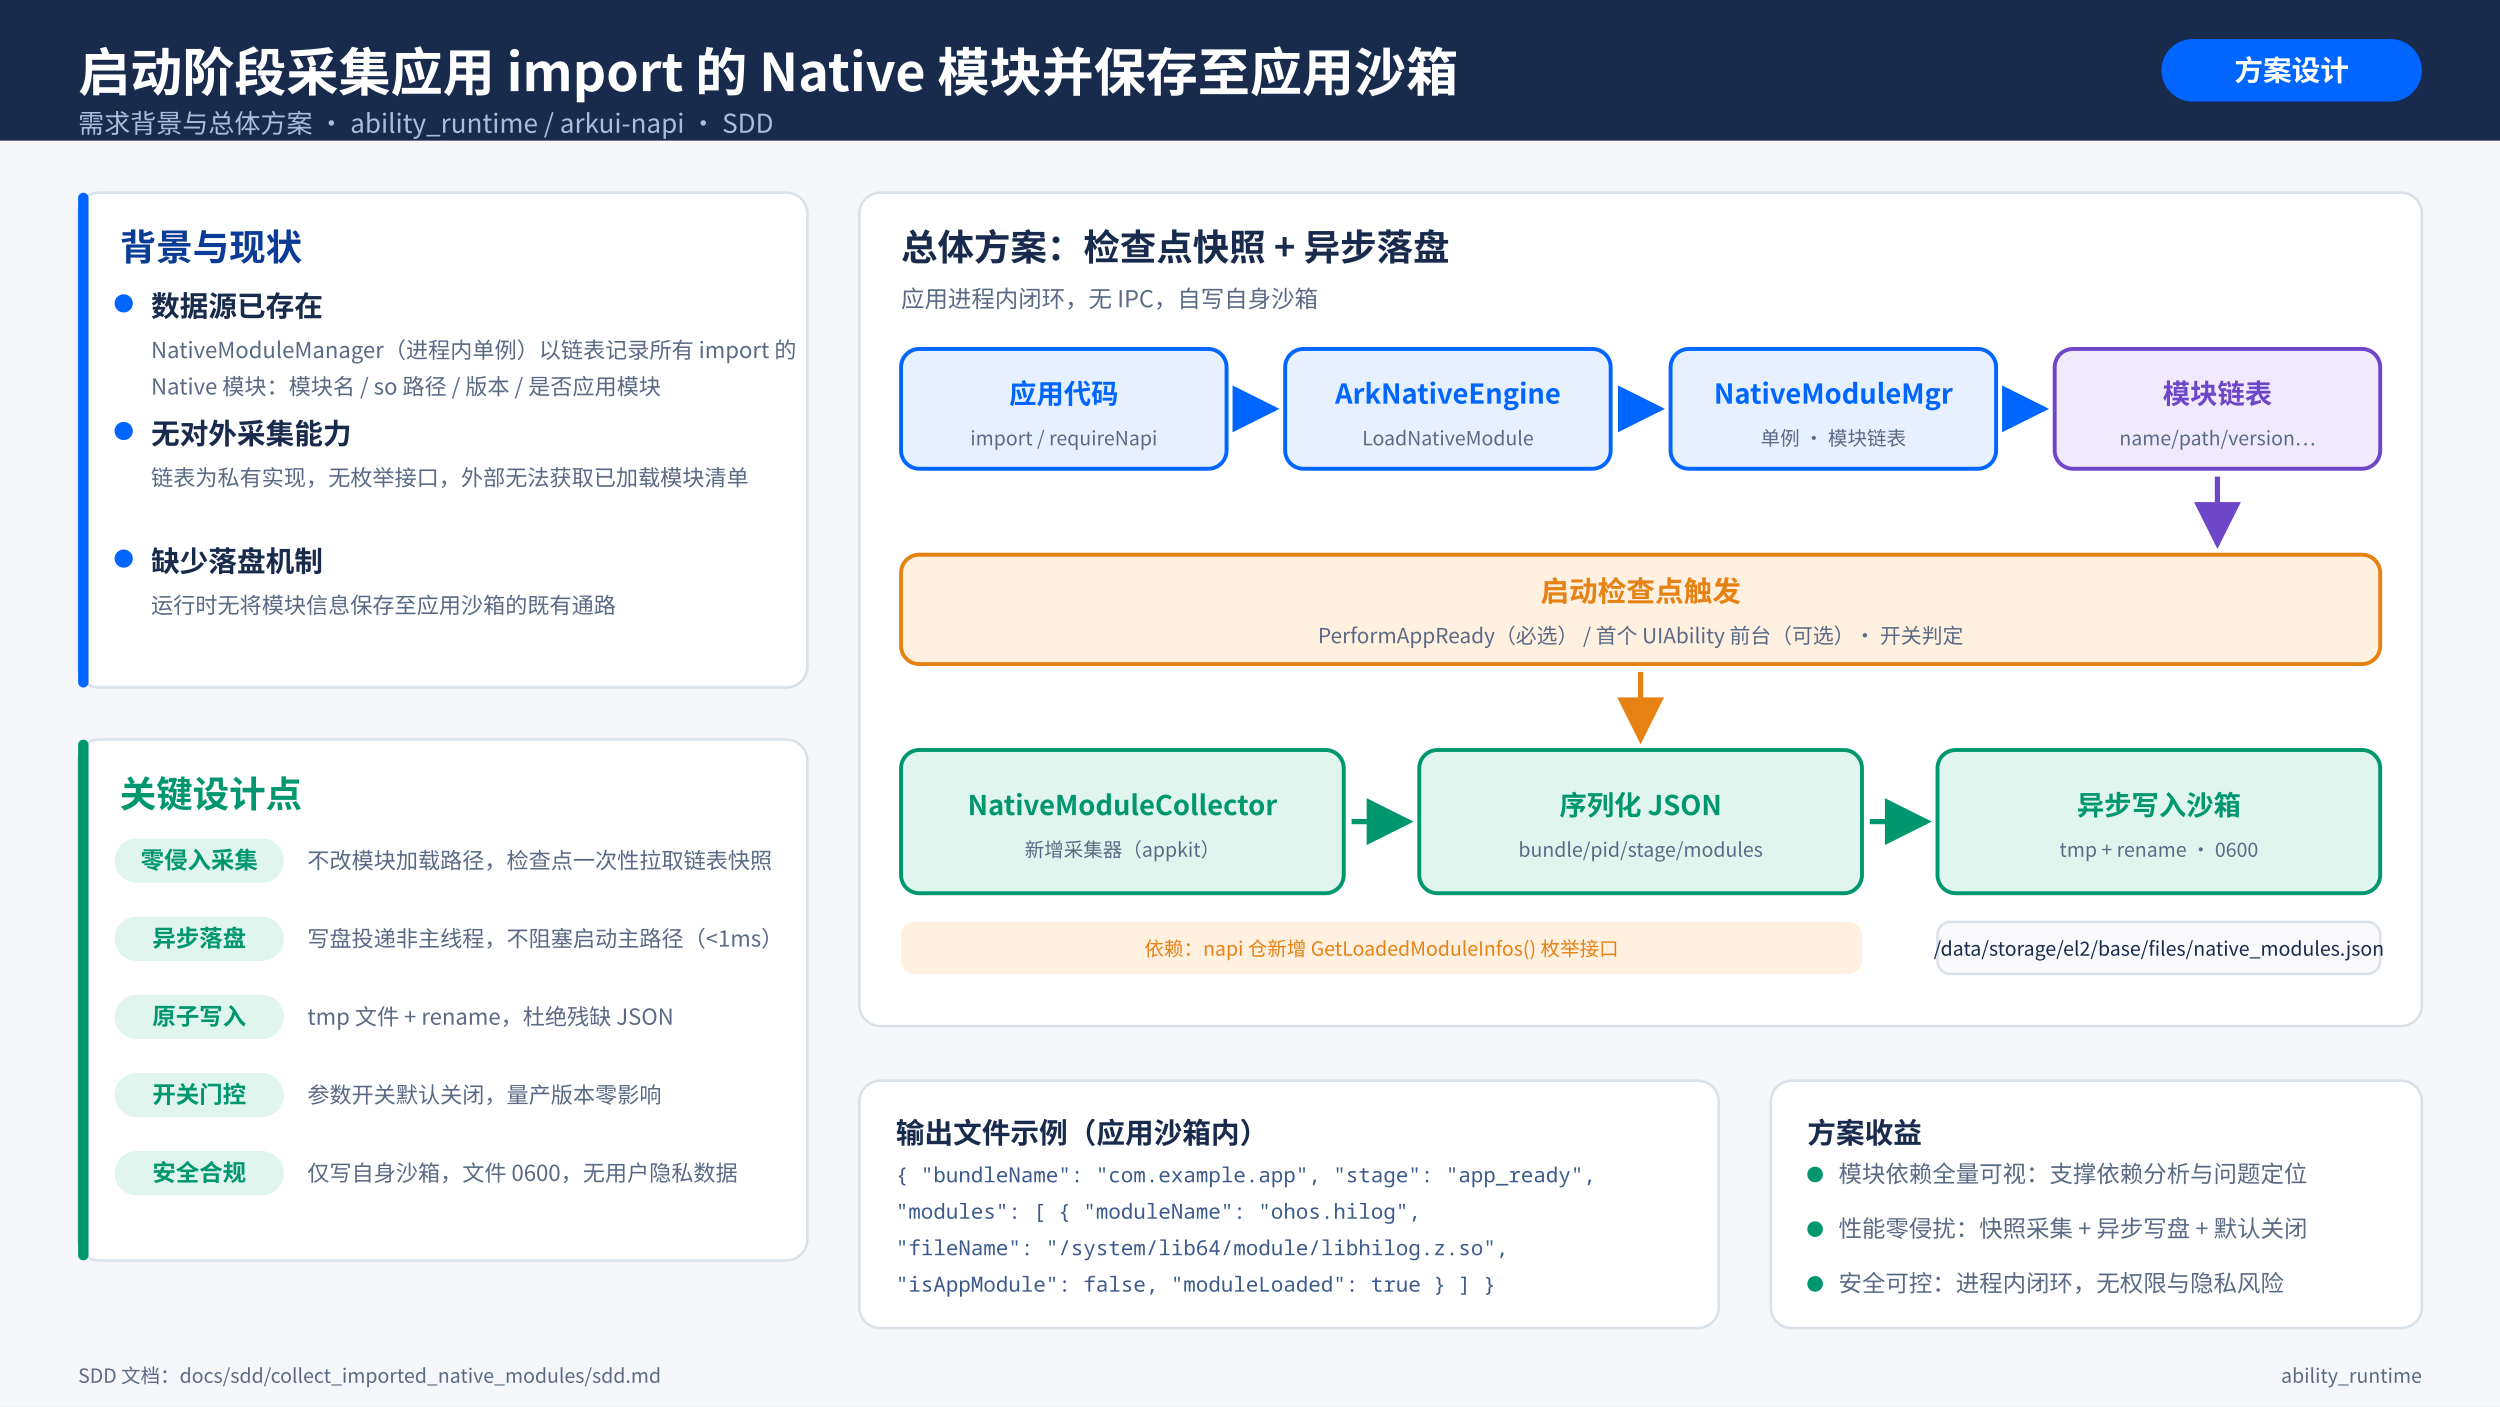
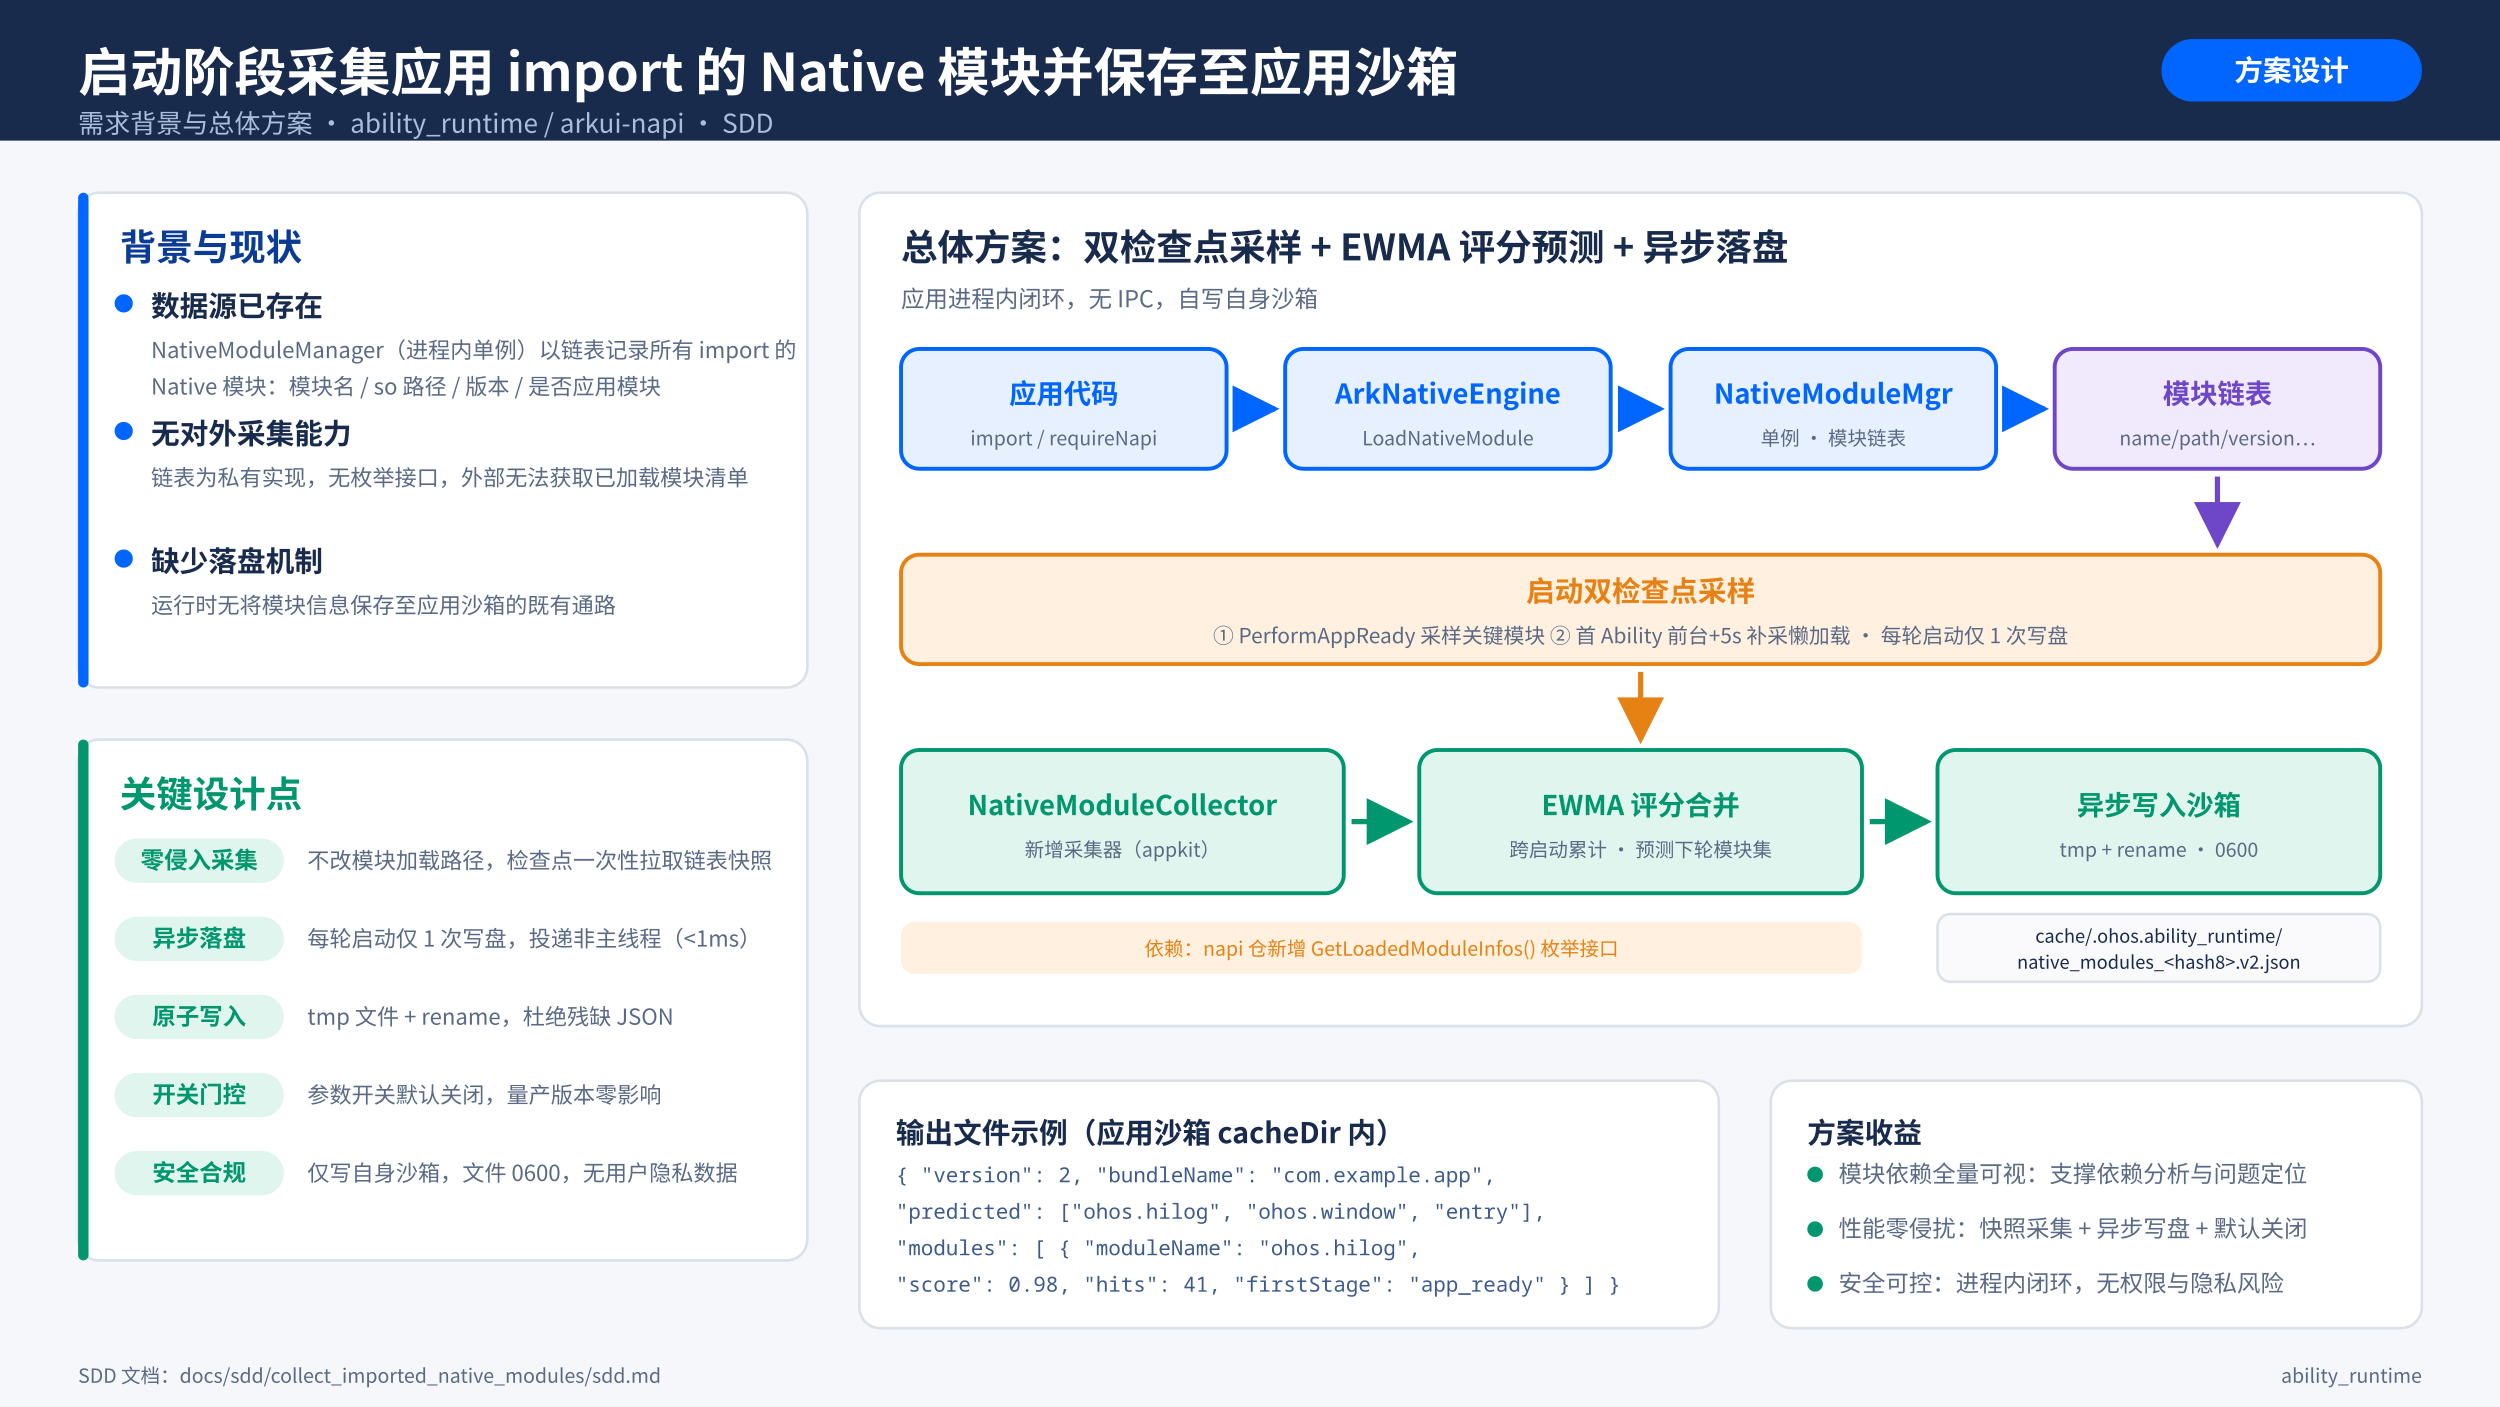
<svg xmlns="http://www.w3.org/2000/svg" width="1920" height="1080" viewBox="0 0 1920 1080" font-family="Noto Sans CJK SC, PingFang SC, Microsoft YaHei, sans-serif">
  <defs>
    <marker id="arrBlue" viewBox="0 0 10 10" refX="9" refY="5" markerWidth="9" markerHeight="9" orient="auto-start-reverse">
      <path d="M0,0 L10,5 L0,10 z" fill="#0066FF" />
    </marker>
    <marker id="arrPurple" viewBox="0 0 10 10" refX="9" refY="5" markerWidth="9" markerHeight="9" orient="auto-start-reverse">
      <path d="M0,0 L10,5 L0,10 z" fill="#6E46C8" />
    </marker>
    <marker id="arrOrange" viewBox="0 0 10 10" refX="9" refY="5" markerWidth="9" markerHeight="9" orient="auto-start-reverse">
      <path d="M0,0 L10,5 L0,10 z" fill="#E68214" />
    </marker>
    <marker id="arrGreen" viewBox="0 0 10 10" refX="9" refY="5" markerWidth="9" markerHeight="9" orient="auto-start-reverse">
      <path d="M0,0 L10,5 L0,10 z" fill="#00966E" />
    </marker>
  </defs>
  <rect width="1920" height="1080" fill="#F5F7FA" />
  <rect x="0" y="0" width="1920" height="108" fill="#182B4D" />
  <text x="60" y="70" font-size="40" font-weight="bold" fill="#FFFFFF">启动阶段采集应用 import 的 Native 模块并保存至应用沙箱</text>
  <text x="60" y="102" font-size="20" fill="#AABEDC">需求背景与总体方案  ·  ability_runtime / arkui-napi  ·  SDD</text>
  <rect x="1660" y="30" width="200" height="48" rx="24" fill="#0066FF" />
  <text x="1760" y="62" font-size="22" font-weight="bold" fill="#FFFFFF" text-anchor="middle">方案设计</text>
  <rect x="60" y="148" width="560" height="380" rx="16" fill="#FFFFFF" stroke="#DAE1E9" stroke-width="2" />
  <rect x="60" y="148" width="8" height="380" rx="4" fill="#0066FF" />
  <text x="92" y="200" font-size="28" font-weight="bold" fill="#0A3C96">背景与现状</text>
  <rect x="88" y="226" width="14" height="14" rx="7" fill="#0066FF" />
  <text x="116" y="243" font-size="22" font-weight="bold" fill="#182B4D">数据源已存在</text>
  <text x="116" y="275" font-size="17" fill="#5A6A85">NativeModuleManager（进程内单例）以链表记录所有 import 的</text>
  <text x="116" y="303" font-size="17" fill="#5A6A85">Native 模块：模块名 / so 路径 / 版本 / 是否应用模块</text>
  <rect x="88" y="324" width="14" height="14" rx="7" fill="#0066FF" />
  <text x="116" y="341" font-size="22" font-weight="bold" fill="#182B4D">无对外采集能力</text>
  <text x="116" y="373" font-size="17" fill="#5A6A85">链表为私有实现，无枚举接口，外部无法获取已加载模块清单</text>
  <rect x="88" y="422" width="14" height="14" rx="7" fill="#0066FF" />
  <text x="116" y="439" font-size="22" font-weight="bold" fill="#182B4D">缺少落盘机制</text>
  <text x="116" y="471" font-size="17" fill="#5A6A85">运行时无将模块信息保存至应用沙箱的既有通路</text>
  <rect x="60" y="568" width="560" height="400" rx="16" fill="#FFFFFF" stroke="#DAE1E9" stroke-width="2" />
  <rect x="60" y="568" width="8" height="400" rx="4" fill="#00966E" />
  <text x="92" y="620" font-size="28" font-weight="bold" fill="#00966E">关键设计点</text>
  <rect x="88" y="644" width="130" height="34" rx="17" fill="#E0F5EE" />
  <text x="153" y="667" font-size="18" font-weight="bold" fill="#00966E" text-anchor="middle">零侵入采集</text>
  <text x="236" y="667" font-size="17" fill="#5A6A85">不改模块加载路径，检查点一次性拉取链表快照</text>
  <rect x="88" y="704" width="130" height="34" rx="17" fill="#E0F5EE" />
  <text x="153" y="727" font-size="18" font-weight="bold" fill="#00966E" text-anchor="middle">异步落盘</text>
-   <text x="236" y="727" font-size="17" fill="#5A6A85">写盘投递非主线程，不阻塞启动主路径（&lt;1ms）</text>
+   <text x="236" y="727" font-size="17" fill="#5A6A85">每轮启动仅 1 次写盘，投递非主线程（&lt;1ms）</text>
  <rect x="88" y="764" width="130" height="34" rx="17" fill="#E0F5EE" />
  <text x="153" y="787" font-size="18" font-weight="bold" fill="#00966E" text-anchor="middle">原子写入</text>
  <text x="236" y="787" font-size="17" fill="#5A6A85">tmp 文件 + rename，杜绝残缺 JSON</text>
  <rect x="88" y="824" width="130" height="34" rx="17" fill="#E0F5EE" />
  <text x="153" y="847" font-size="18" font-weight="bold" fill="#00966E" text-anchor="middle">开关门控</text>
  <text x="236" y="847" font-size="17" fill="#5A6A85">参数开关默认关闭，量产版本零影响</text>
  <rect x="88" y="884" width="130" height="34" rx="17" fill="#E0F5EE" />
  <text x="153" y="907" font-size="18" font-weight="bold" fill="#00966E" text-anchor="middle">安全合规</text>
  <text x="236" y="907" font-size="17" fill="#5A6A85">仅写自身沙箱，文件 0600，无用户隐私数据</text>
  <rect x="660" y="148" width="1200" height="640" rx="16" fill="#FFFFFF" stroke="#DAE1E9" stroke-width="2" />
-   <text x="692" y="200" font-size="28" font-weight="bold" fill="#182B4D">总体方案：检查点快照 + 异步落盘</text>
+   <text x="692" y="200" font-size="28" font-weight="bold" fill="#182B4D">总体方案：双检查点采样 + EWMA 评分预测 + 异步落盘</text>
  <text x="692" y="236" font-size="18" fill="#5A6A85">应用进程内闭环，无 IPC，自写自身沙箱</text>
  <rect x="692" y="268" width="250" height="92" rx="14" fill="#E6F0FF" stroke="#0066FF" stroke-width="3" />
  <text x="817" y="310" font-size="21" font-weight="bold" fill="#0066FF" text-anchor="middle">应用代码</text>
  <text x="817" y="342" font-size="15" fill="#5A6A85" text-anchor="middle">import / requireNapi</text>
  <rect x="987" y="268" width="250" height="92" rx="14" fill="#E6F0FF" stroke="#0066FF" stroke-width="3" />
  <text x="1112" y="310" font-size="21" font-weight="bold" fill="#0066FF" text-anchor="middle">ArkNativeEngine</text>
  <text x="1112" y="342" font-size="15" fill="#5A6A85" text-anchor="middle">LoadNativeModule</text>
  <rect x="1283" y="268" width="250" height="92" rx="14" fill="#E6F0FF" stroke="#0066FF" stroke-width="3" />
  <text x="1408" y="310" font-size="21" font-weight="bold" fill="#0066FF" text-anchor="middle">NativeModuleMgr</text>
  <text x="1408" y="342" font-size="15" fill="#5A6A85" text-anchor="middle">单例 · 模块链表</text>
  <rect x="1578" y="268" width="250" height="92" rx="14" fill="#F0EAFC" stroke="#6E46C8" stroke-width="3" />
  <text x="1703" y="310" font-size="21" font-weight="bold" fill="#6E46C8" text-anchor="middle">模块链表</text>
  <text x="1703" y="342" font-size="15" fill="#5A6A85" text-anchor="middle">name/path/version…</text>
  <line x1="948" y1="314" x2="979" y2="314" stroke="#0066FF" stroke-width="4" marker-end="url(#arrBlue)" />
  <line x1="1243" y1="314" x2="1275" y2="314" stroke="#0066FF" stroke-width="4" marker-end="url(#arrBlue)" />
  <line x1="1539" y1="314" x2="1570" y2="314" stroke="#0066FF" stroke-width="4" marker-end="url(#arrBlue)" />
  <line x1="1703" y1="366" x2="1703" y2="418" stroke="#6E46C8" stroke-width="4" marker-end="url(#arrPurple)" />
  <rect x="692" y="426" width="1136" height="84" rx="14" fill="#FFF0E0" stroke="#E68214" stroke-width="3" />
-   <text x="1260" y="462" font-size="22" font-weight="bold" fill="#E68214" text-anchor="middle">启动检查点触发</text>
-   <text x="1260" y="494" font-size="16" fill="#5A6A85" text-anchor="middle">PerformAppReady（必选） / 首个 UIAbility 前台（可选）· 开关判定</text>
+   <text x="1260" y="462" font-size="22" font-weight="bold" fill="#E68214" text-anchor="middle">启动双检查点采样</text>
+   <text x="1260" y="494" font-size="16" fill="#5A6A85" text-anchor="middle">① PerformAppReady 采样关键模块  ② 首 Ability 前台+5s 补采懒加载 · 每轮启动仅 1 次写盘</text>
  <line x1="1260" y1="516" x2="1260" y2="568" stroke="#E68214" stroke-width="4" marker-end="url(#arrOrange)" />
  <rect x="692" y="576" width="340" height="110" rx="14" fill="#E0F5EE" stroke="#00966E" stroke-width="3" />
  <text x="862" y="626" font-size="21" font-weight="bold" fill="#00966E" text-anchor="middle">NativeModuleCollector</text>
  <text x="862" y="658" font-size="15" fill="#5A6A85" text-anchor="middle">新增采集器（appkit）</text>
  <rect x="1090" y="576" width="340" height="110" rx="14" fill="#E0F5EE" stroke="#00966E" stroke-width="3" />
-   <text x="1260" y="626" font-size="21" font-weight="bold" fill="#00966E" text-anchor="middle">序列化 JSON</text>
-   <text x="1260" y="658" font-size="15" fill="#5A6A85" text-anchor="middle">bundle/pid/stage/modules</text>
+   <text x="1260" y="626" font-size="21" font-weight="bold" fill="#00966E" text-anchor="middle">EWMA 评分合并</text>
+   <text x="1260" y="658" font-size="15" fill="#5A6A85" text-anchor="middle">跨启动累计 · 预测下轮模块集</text>
  <rect x="1488" y="576" width="340" height="110" rx="14" fill="#E0F5EE" stroke="#00966E" stroke-width="3" />
  <text x="1658" y="626" font-size="21" font-weight="bold" fill="#00966E" text-anchor="middle">异步写入沙箱</text>
  <text x="1658" y="658" font-size="15" fill="#5A6A85" text-anchor="middle">tmp + rename · 0600</text>
  <line x1="1038" y1="631" x2="1082" y2="631" stroke="#00966E" stroke-width="4" marker-end="url(#arrGreen)" />
  <line x1="1436" y1="631" x2="1480" y2="631" stroke="#00966E" stroke-width="4" marker-end="url(#arrGreen)" />
  <rect x="692" y="708" width="738" height="40" rx="10" fill="#FFF0E0" />
  <text x="1061" y="734" font-size="15" fill="#E68214" text-anchor="middle">依赖：napi 仓新增 GetLoadedModuleInfos() 枚举接口</text>
-   <rect x="1488" y="708" width="340" height="40" rx="10" fill="#FAFAFC" stroke="#DAE1E9" stroke-width="2" />
-   <text x="1658" y="734" font-size="15" fill="#182B4D" text-anchor="middle">/data/storage/el2/base/files/native_modules.json</text>
+   <rect x="1488" y="702" width="340" height="52" rx="10" fill="#FAFAFC" stroke="#DAE1E9" stroke-width="2" />
+   <text x="1658" y="724" font-size="14" fill="#182B4D" text-anchor="middle">cache/.ohos.ability_runtime/</text>
+   <text x="1658" y="744" font-size="14" fill="#182B4D" text-anchor="middle">native_modules_&lt;hash8&gt;.v2.json</text>
  <rect x="660" y="830" width="660" height="190" rx="16" fill="#FFFFFF" stroke="#DAE1E9" stroke-width="2" />
-   <text x="688" y="878" font-size="22" font-weight="bold" fill="#182B4D">输出文件示例（应用沙箱内）</text>
-   <text x="688" y="908" font-size="16" fill="#3C5A8C" font-family="Noto Sans Mono, monospace">{ "bundleName": "com.example.app", "stage": "app_ready",</text>
-   <text x="688" y="936" font-size="16" fill="#3C5A8C" font-family="Noto Sans Mono, monospace">  "modules": [ { "moduleName": "ohos.hilog",</text>
-   <text x="688" y="964" font-size="16" fill="#3C5A8C" font-family="Noto Sans Mono, monospace">    "fileName": "/system/lib64/module/libhilog.z.so",</text>
-   <text x="688" y="992" font-size="16" fill="#3C5A8C" font-family="Noto Sans Mono, monospace">    "isAppModule": false, "moduleLoaded": true } ] }</text>
+   <text x="688" y="878" font-size="22" font-weight="bold" fill="#182B4D">输出文件示例（应用沙箱 cacheDir 内）</text>
+   <text x="688" y="908" font-size="16" fill="#3C5A8C" font-family="Noto Sans Mono, monospace">{ "version": 2, "bundleName": "com.example.app",</text>
+   <text x="688" y="936" font-size="16" fill="#3C5A8C" font-family="Noto Sans Mono, monospace">  "predicted": ["ohos.hilog", "ohos.window", "entry"],</text>
+   <text x="688" y="964" font-size="16" fill="#3C5A8C" font-family="Noto Sans Mono, monospace">  "modules": [ { "moduleName": "ohos.hilog",</text>
+   <text x="688" y="992" font-size="16" fill="#3C5A8C" font-family="Noto Sans Mono, monospace">    "score": 0.98, "hits": 41, "firstStage": "app_ready" } ] }</text>
  <rect x="1360" y="830" width="500" height="190" rx="16" fill="#FFFFFF" stroke="#DAE1E9" stroke-width="2" />
  <text x="1388" y="878" font-size="22" font-weight="bold" fill="#182B4D">方案收益</text>
  <rect x="1388" y="896" width="12" height="12" rx="6" fill="#00966E" />
  <text x="1412" y="908" font-size="18" fill="#5A6A85">模块依赖全量可视：支撑依赖分析与问题定位</text>
  <rect x="1388" y="938" width="12" height="12" rx="6" fill="#00966E" />
  <text x="1412" y="950" font-size="18" fill="#5A6A85">性能零侵扰：快照采集 + 异步写盘 + 默认关闭</text>
  <rect x="1388" y="980" width="12" height="12" rx="6" fill="#00966E" />
  <text x="1412" y="992" font-size="18" fill="#5A6A85">安全可控：进程内闭环，无权限与隐私风险</text>
  <text x="60" y="1062" font-size="15" fill="#5A6A85">SDD 文档：docs/sdd/collect_imported_native_modules/sdd.md</text>
  <text x="1860" y="1062" font-size="15" fill="#5A6A85" text-anchor="end">ability_runtime</text>
</svg>
